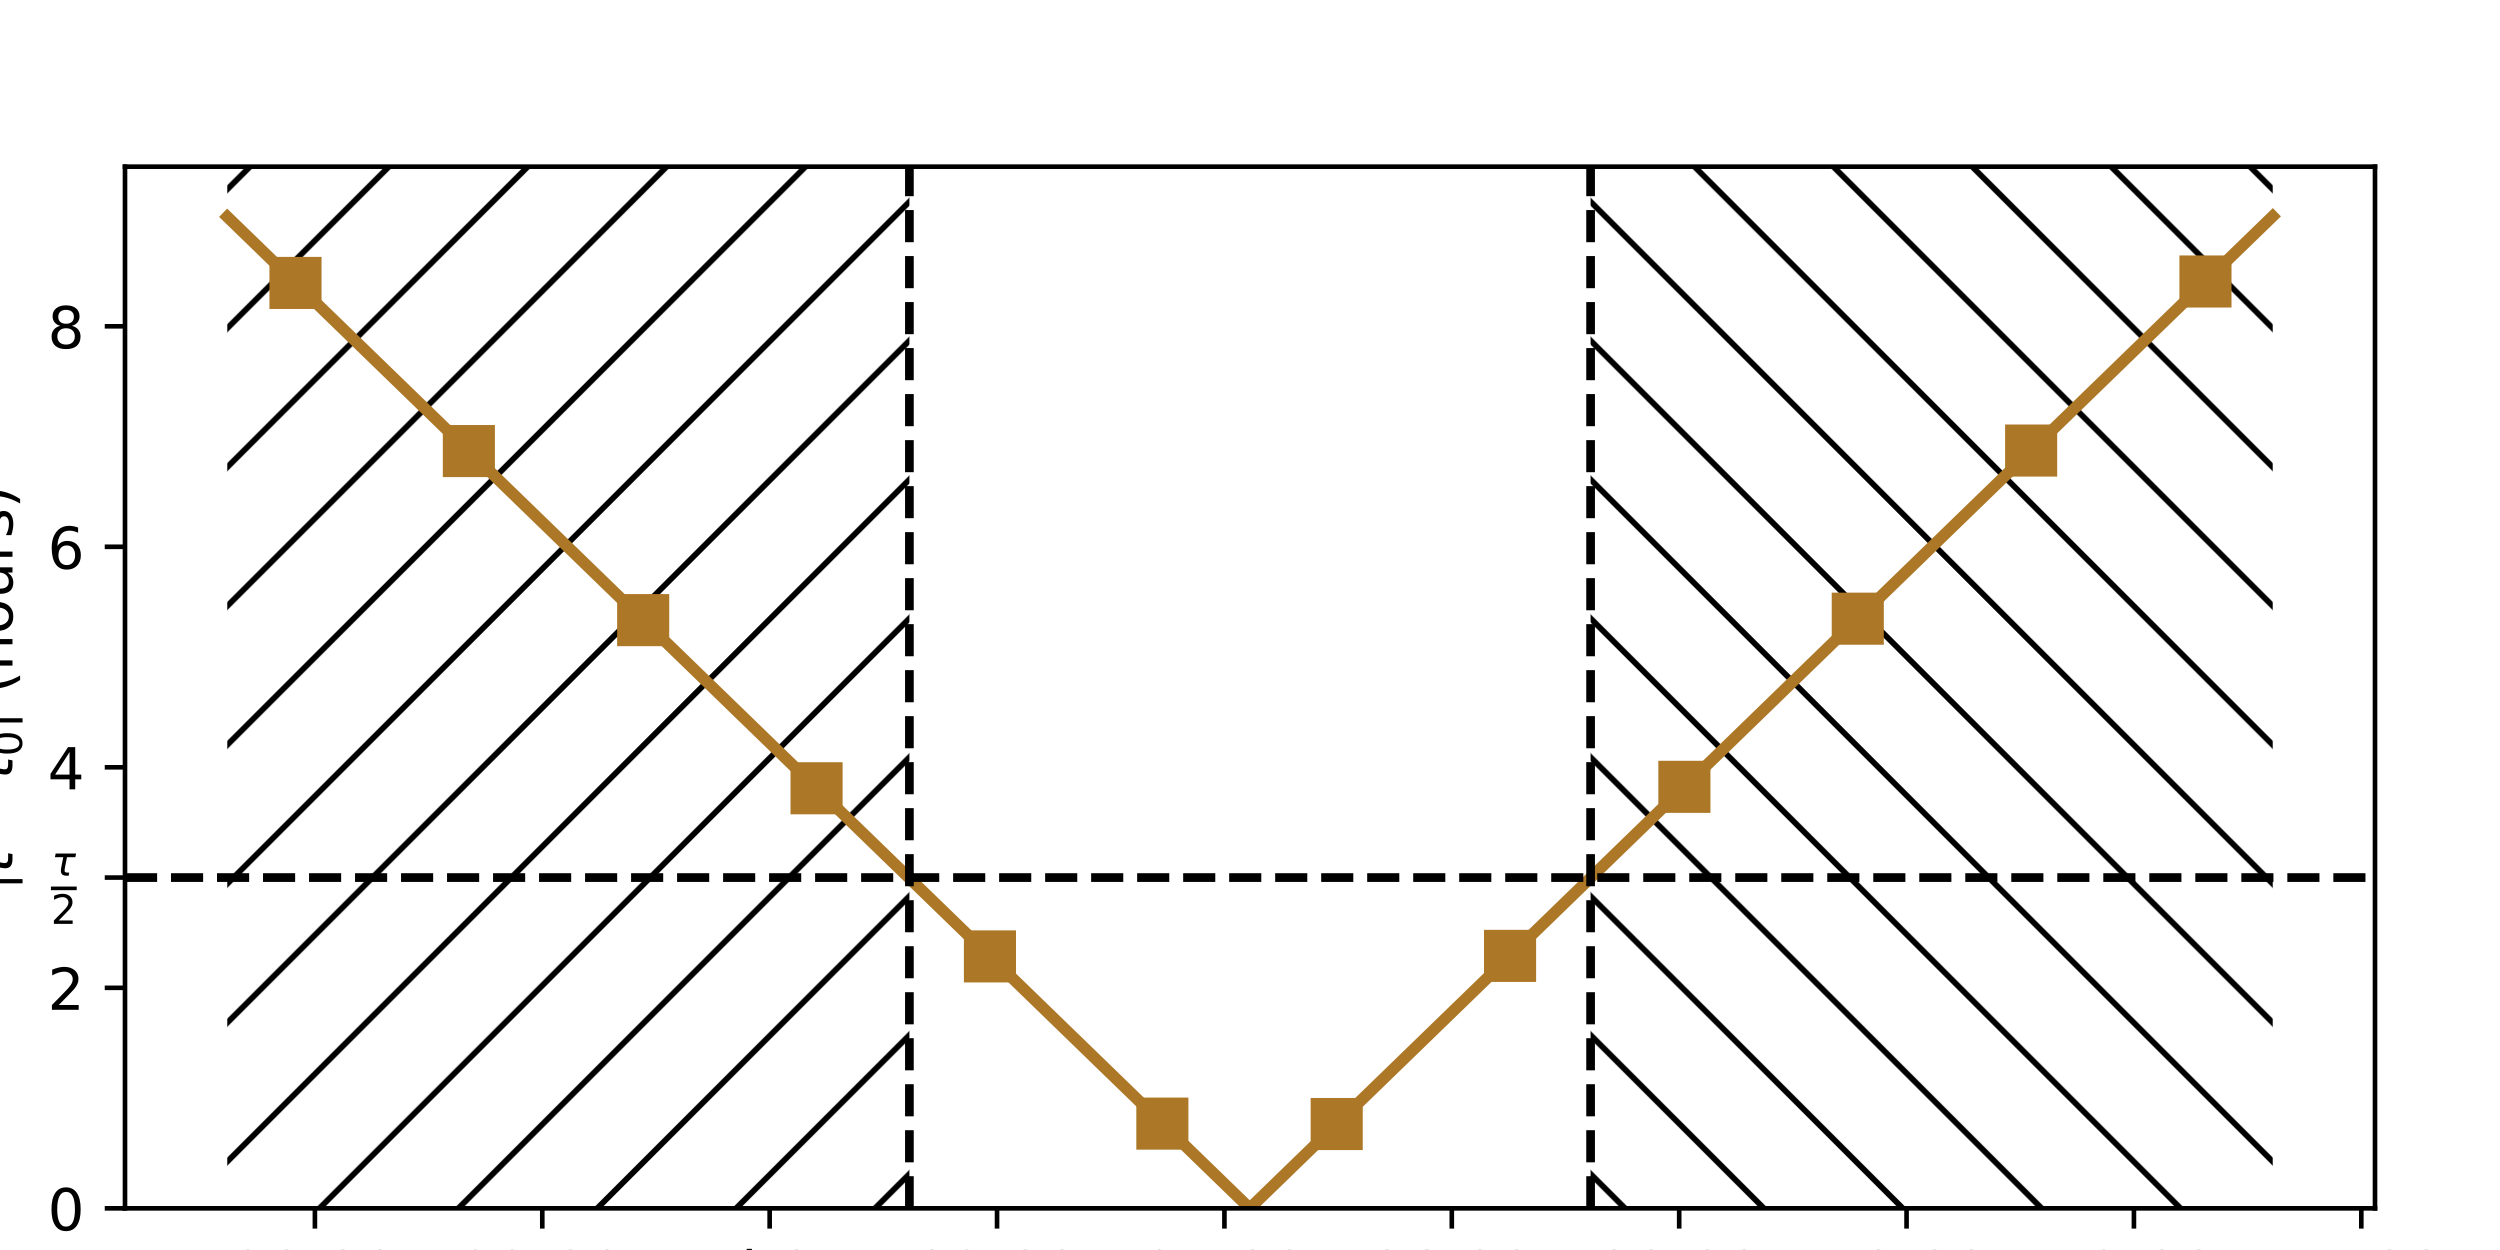
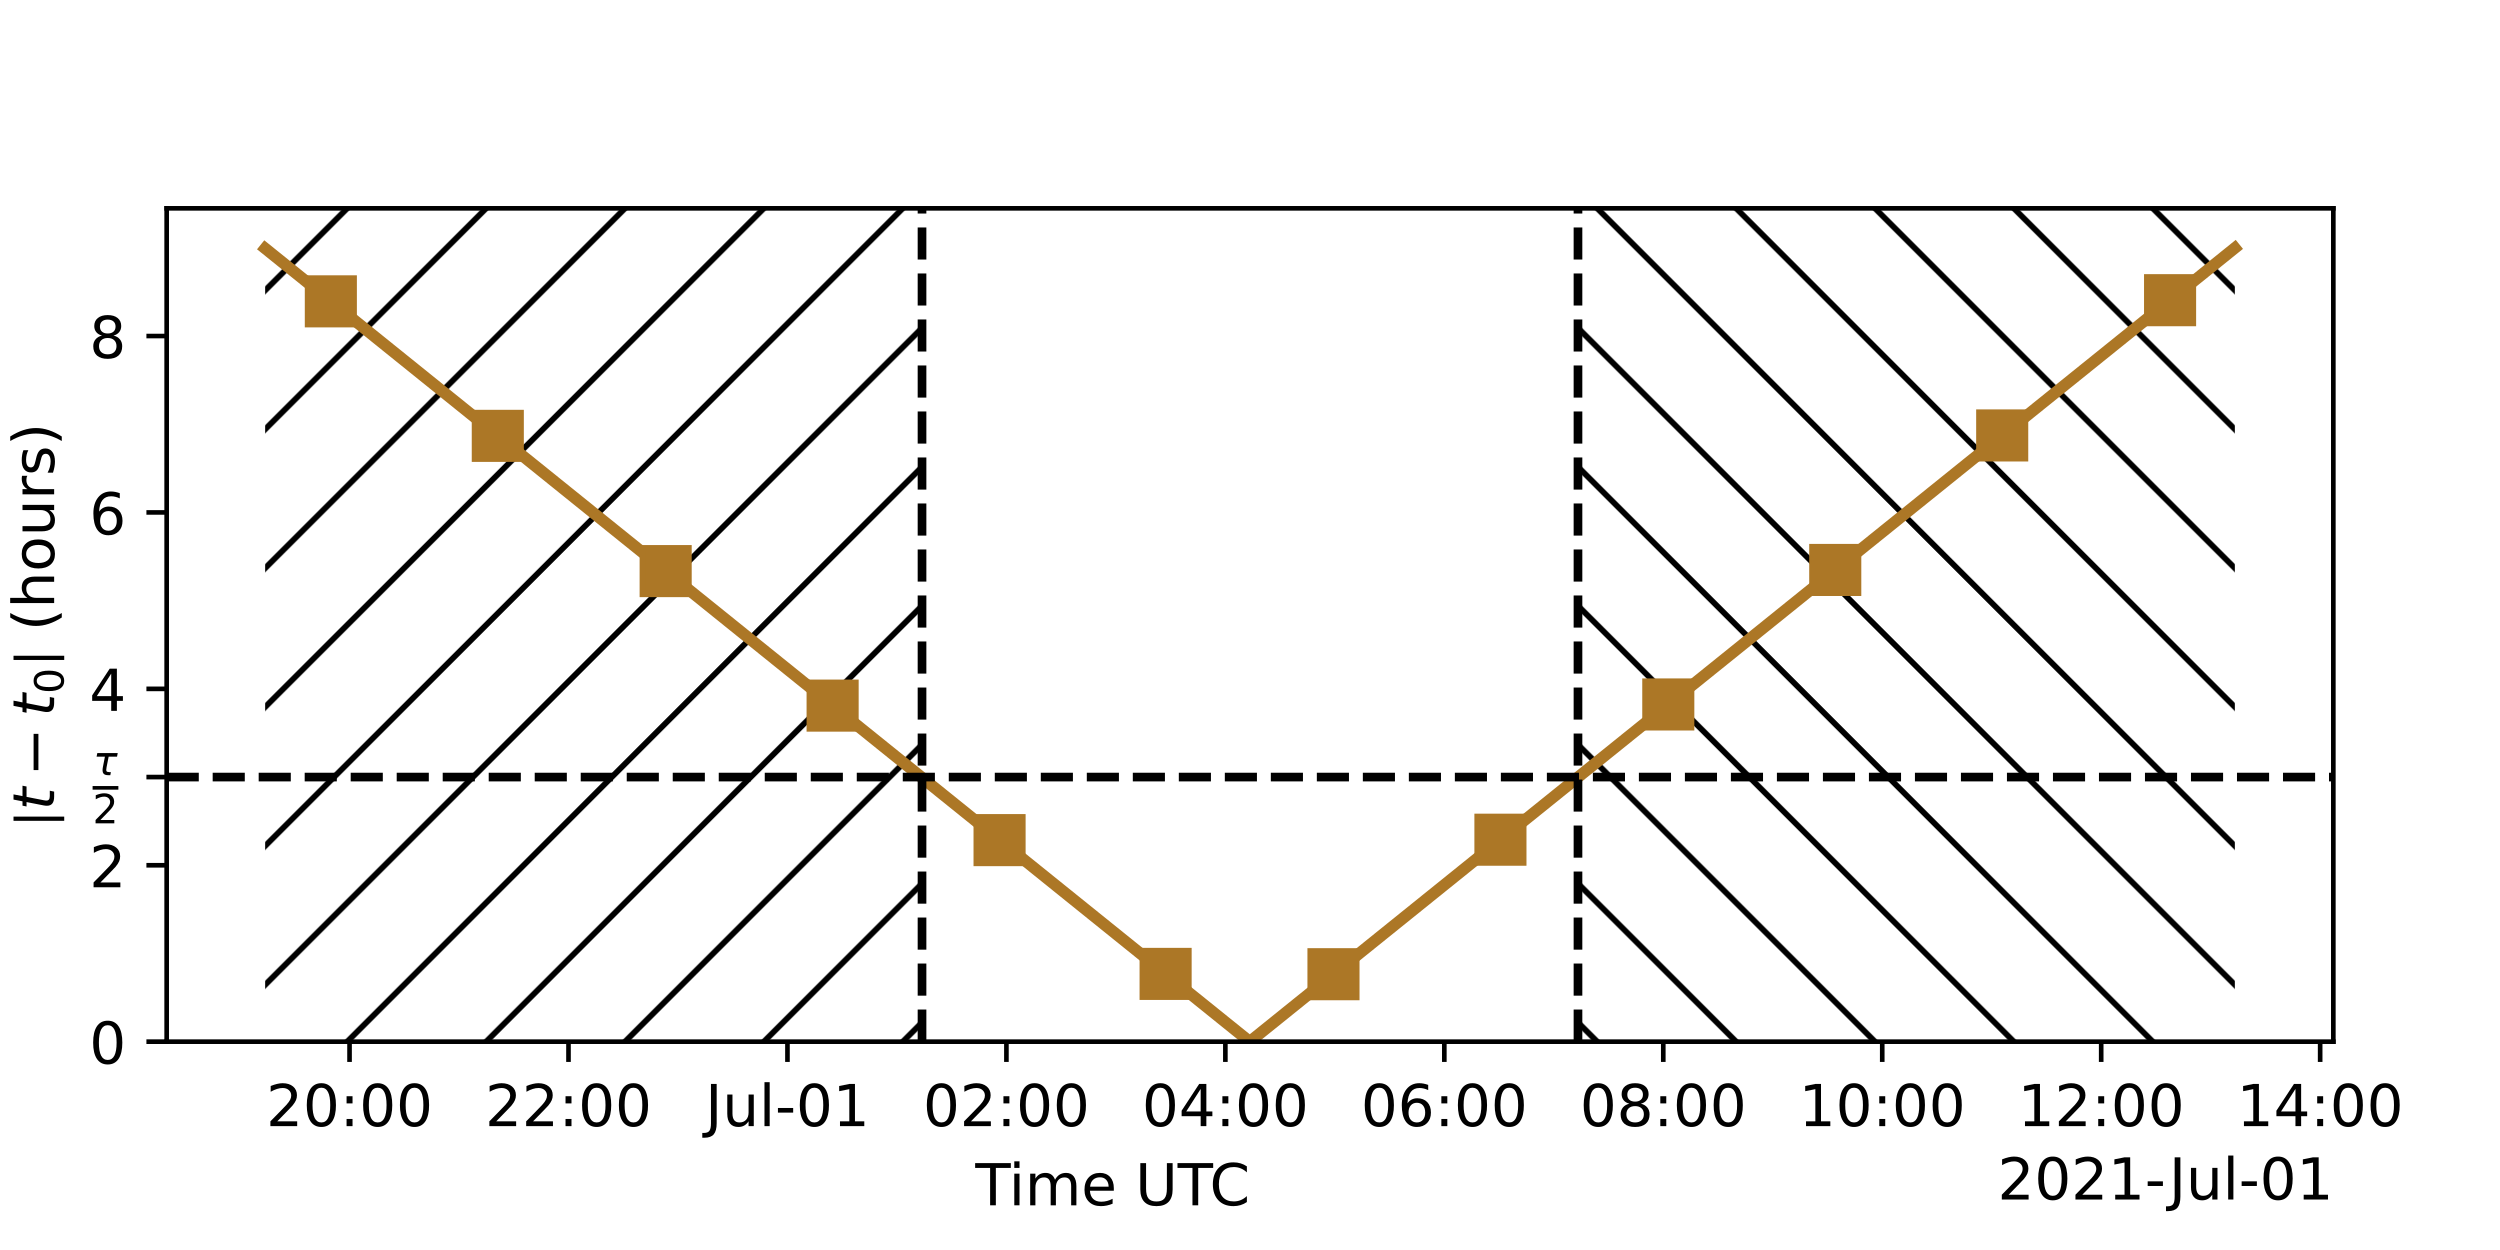
<svg xmlns="http://www.w3.org/2000/svg" xmlns:xlink="http://www.w3.org/1999/xlink" width="432pt" height="216pt" viewBox="0 0 432 216" version="1.1">
  <defs>
    <style type="text/css">*{stroke-linejoin: round; stroke-linecap: butt}</style>
  </defs>
  <g id="figure_1">
    <g id="patch_1">
      <path d="M 0 216  L 432 216  L 432 0  L 0 0  L 0 216  z " style="fill: none" />
    </g>
    <g id="axes_1">
      <g id="patch_2">
-         <path d="M 21.6 208.8  L 410.4 208.8  L 410.4 28.8  L 21.6 28.8  L 21.6 208.8  z " style="fill: none" />
+         <path d="M 28.8 180  L 403.2 180  L 403.2 36  L 28.8 36  L 28.8 180  z " style="fill: none" />
      </g>
      <g id="patch_3">
-         <path d="M 39.273 208.8  L 157.145 208.8  L 157.145 28.8  L 39.273 28.8  z " clip-path="url(#pb4b2c96ebe)" style="fill: url(#he106c8d0ca)" />
+         <path d="M 45.818 180  L 159.325 180  L 159.325 36  L 45.818 36  z " clip-path="url(#pe0eff1aaf1)" style="fill: url(#h8d58fe4918)" />
      </g>
      <g id="patch_4">
-         <path d="M 274.855 208.8  L 392.727 208.8  L 392.727 28.8  L 274.855 28.8  z " clip-path="url(#pb4b2c96ebe)" style="fill: url(#h547a2ddb06)" />
+         <path d="M 272.675 180  L 386.182 180  L 386.182 36  L 272.675 36  z " clip-path="url(#pe0eff1aaf1)" style="fill: url(#hcdf3a801d5)" />
      </g>
      <g id="matplotlib.axis_1">
        <g id="xtick_1">
          <g id="line2d_1">
            <defs>
-               <path id="ma1486f6b5f" d="M 0 0  L 0 3.5  " style="stroke: #000000; stroke-width: 0.8" />
+               <path id="m7af1cd511f" d="M 0 0  L 0 3.5  " style="stroke: #000000; stroke-width: 0.8" />
            </defs>
            <g>
-               <use xlink:href="#ma1486f6b5f" x="54.416" y="208.8" style="stroke: #000000; stroke-width: 0.8" />
+               <use xlink:href="#m7af1cd511f" x="60.401" y="180" style="stroke: #000000; stroke-width: 0.8" />
            </g>
          </g>
          <g id="text_1">
-             <g transform="translate(40.00674 223.3984) scale(0.1 -0.1)">
+             <g transform="translate(45.99133 194.5984) scale(0.1 -0.1)">
              <defs>
                <path id="DejaVuSans-32" d="M 1228 531  L 3431 531  L 3431 0  L 469 0  L 469 531  Q 828 903 1448 1529  Q 2069 2156 2228 2338  Q 2531 2678 2651 2914  Q 2772 3150 2772 3378  Q 2772 3750 2511 3984  Q 2250 4219 1831 4219  Q 1534 4219 1204 4116  Q 875 4013 500 3803  L 500 4441  Q 881 4594 1212 4672  Q 1544 4750 1819 4750  Q 2544 4750 2975 4387  Q 3406 4025 3406 3419  Q 3406 3131 3298 2873  Q 3191 2616 2906 2266  Q 2828 2175 2409 1742  Q 1991 1309 1228 531  z " transform="scale(0.015625)" />
                <path id="DejaVuSans-30" d="M 2034 4250  Q 1547 4250 1301 3770  Q 1056 3291 1056 2328  Q 1056 1369 1301 889  Q 1547 409 2034 409  Q 2525 409 2770 889  Q 3016 1369 3016 2328  Q 3016 3291 2770 3770  Q 2525 4250 2034 4250  z M 2034 4750  Q 2819 4750 3233 4129  Q 3647 3509 3647 2328  Q 3647 1150 3233 529  Q 2819 -91 2034 -91  Q 1250 -91 836 529  Q 422 1150 422 2328  Q 422 3509 836 4129  Q 1250 4750 2034 4750  z " transform="scale(0.015625)" />
                <path id="DejaVuSans-3a" d="M 750 794  L 1409 794  L 1409 0  L 750 0  L 750 794  z M 750 3309  L 1409 3309  L 1409 2516  L 750 2516  L 750 3309  z " transform="scale(0.015625)" />
              </defs>
              <use xlink:href="#DejaVuSans-32" />
              <use xlink:href="#DejaVuSans-30" transform="translate(63.62305 0)" />
              <use xlink:href="#DejaVuSans-3a" transform="translate(127.2461 0)" />
              <use xlink:href="#DejaVuSans-30" transform="translate(160.9375 0)" />
              <use xlink:href="#DejaVuSans-30" transform="translate(224.5605 0)" />
            </g>
          </g>
        </g>
        <g id="xtick_2">
          <g id="line2d_2">
            <g>
-               <use xlink:href="#ma1486f6b5f" x="93.707" y="208.8" style="stroke: #000000; stroke-width: 0.8" />
+               <use xlink:href="#m7af1cd511f" x="98.236" y="180" style="stroke: #000000; stroke-width: 0.8" />
            </g>
          </g>
          <g id="text_2">
-             <g transform="translate(79.29765 223.3984) scale(0.1 -0.1)">
+             <g transform="translate(83.82702 194.5984) scale(0.1 -0.1)">
              <use xlink:href="#DejaVuSans-32" />
              <use xlink:href="#DejaVuSans-32" transform="translate(63.62305 0)" />
              <use xlink:href="#DejaVuSans-3a" transform="translate(127.2461 0)" />
              <use xlink:href="#DejaVuSans-30" transform="translate(160.9375 0)" />
              <use xlink:href="#DejaVuSans-30" transform="translate(224.5605 0)" />
            </g>
          </g>
        </g>
        <g id="xtick_3">
          <g id="line2d_3">
            <g>
-               <use xlink:href="#ma1486f6b5f" x="132.998" y="208.8" style="stroke: #000000; stroke-width: 0.8" />
+               <use xlink:href="#m7af1cd511f" x="136.072" y="180" style="stroke: #000000; stroke-width: 0.8" />
            </g>
          </g>
          <g id="text_3">
-             <g transform="translate(118.7987 223.3984) scale(0.1 -0.1)">
+             <g transform="translate(121.8729 194.5984) scale(0.1 -0.1)">
              <defs>
                <path id="DejaVuSans-4a" d="M 628 4666  L 1259 4666  L 1259 325  Q 1259 -519 939 -900  Q 619 -1281 -91 -1281  L -331 -1281  L -331 -750  L -134 -750  Q 284 -750 456 -515  Q 628 -281 628 325  L 628 4666  z " transform="scale(0.015625)" />
                <path id="DejaVuSans-75" d="M 544 1381  L 544 3500  L 1119 3500  L 1119 1403  Q 1119 906 1312 657  Q 1506 409 1894 409  Q 2359 409 2629 706  Q 2900 1003 2900 1516  L 2900 3500  L 3475 3500  L 3475 0  L 2900 0  L 2900 538  Q 2691 219 2414 64  Q 2138 -91 1772 -91  Q 1169 -91 856 284  Q 544 659 544 1381  z M 1991 3584  L 1991 3584  z " transform="scale(0.015625)" />
                <path id="DejaVuSans-6c" d="M 603 4863  L 1178 4863  L 1178 0  L 603 0  L 603 4863  z " transform="scale(0.015625)" />
                <path id="DejaVuSans-2d" d="M 313 2009  L 1997 2009  L 1997 1497  L 313 1497  L 313 2009  z " transform="scale(0.015625)" />
                <path id="DejaVuSans-31" d="M 794 531  L 1825 531  L 1825 4091  L 703 3866  L 703 4441  L 1819 4666  L 2450 4666  L 2450 531  L 3481 531  L 3481 0  L 794 0  L 794 531  z " transform="scale(0.015625)" />
              </defs>
              <use xlink:href="#DejaVuSans-4a" />
              <use xlink:href="#DejaVuSans-75" transform="translate(29.49219 0)" />
              <use xlink:href="#DejaVuSans-6c" transform="translate(92.87109 0)" />
              <use xlink:href="#DejaVuSans-2d" transform="translate(120.6543 0)" />
              <use xlink:href="#DejaVuSans-30" transform="translate(156.7383 0)" />
              <use xlink:href="#DejaVuSans-31" transform="translate(220.3613 0)" />
            </g>
          </g>
        </g>
        <g id="xtick_4">
          <g id="line2d_4">
            <g>
-               <use xlink:href="#ma1486f6b5f" x="172.289" y="208.8" style="stroke: #000000; stroke-width: 0.8" />
+               <use xlink:href="#m7af1cd511f" x="173.908" y="180" style="stroke: #000000; stroke-width: 0.8" />
            </g>
          </g>
          <g id="text_4">
-             <g transform="translate(157.8795 223.3984) scale(0.1 -0.1)">
+             <g transform="translate(159.4984 194.5984) scale(0.1 -0.1)">
              <use xlink:href="#DejaVuSans-30" />
              <use xlink:href="#DejaVuSans-32" transform="translate(63.62305 0)" />
              <use xlink:href="#DejaVuSans-3a" transform="translate(127.2461 0)" />
              <use xlink:href="#DejaVuSans-30" transform="translate(160.9375 0)" />
              <use xlink:href="#DejaVuSans-30" transform="translate(224.5605 0)" />
            </g>
          </g>
        </g>
        <g id="xtick_5">
          <g id="line2d_5">
            <g>
-               <use xlink:href="#ma1486f6b5f" x="211.58" y="208.8" style="stroke: #000000; stroke-width: 0.8" />
+               <use xlink:href="#m7af1cd511f" x="211.743" y="180" style="stroke: #000000; stroke-width: 0.8" />
            </g>
          </g>
          <g id="text_5">
-             <g transform="translate(197.1704 223.3984) scale(0.1 -0.1)">
+             <g transform="translate(197.3341 194.5984) scale(0.1 -0.1)">
              <defs>
                <path id="DejaVuSans-34" d="M 2419 4116  L 825 1625  L 2419 1625  L 2419 4116  z M 2253 4666  L 3047 4666  L 3047 1625  L 3713 1625  L 3713 1100  L 3047 1100  L 3047 0  L 2419 0  L 2419 1100  L 313 1100  L 313 1709  L 2253 4666  z " transform="scale(0.015625)" />
              </defs>
              <use xlink:href="#DejaVuSans-30" />
              <use xlink:href="#DejaVuSans-34" transform="translate(63.62305 0)" />
              <use xlink:href="#DejaVuSans-3a" transform="translate(127.2461 0)" />
              <use xlink:href="#DejaVuSans-30" transform="translate(160.9375 0)" />
              <use xlink:href="#DejaVuSans-30" transform="translate(224.5605 0)" />
            </g>
          </g>
        </g>
        <g id="xtick_6">
          <g id="line2d_6">
            <g>
-               <use xlink:href="#ma1486f6b5f" x="250.871" y="208.8" style="stroke: #000000; stroke-width: 0.8" />
+               <use xlink:href="#m7af1cd511f" x="249.579" y="180" style="stroke: #000000; stroke-width: 0.8" />
            </g>
          </g>
          <g id="text_6">
-             <g transform="translate(236.4613 223.3984) scale(0.1 -0.1)">
+             <g transform="translate(235.1698 194.5984) scale(0.1 -0.1)">
              <defs>
                <path id="DejaVuSans-36" d="M 2113 2584  Q 1688 2584 1439 2293  Q 1191 2003 1191 1497  Q 1191 994 1439 701  Q 1688 409 2113 409  Q 2538 409 2786 701  Q 3034 994 3034 1497  Q 3034 2003 2786 2293  Q 2538 2584 2113 2584  z M 3366 4563  L 3366 3988  Q 3128 4100 2886 4159  Q 2644 4219 2406 4219  Q 1781 4219 1451 3797  Q 1122 3375 1075 2522  Q 1259 2794 1537 2939  Q 1816 3084 2150 3084  Q 2853 3084 3261 2657  Q 3669 2231 3669 1497  Q 3669 778 3244 343  Q 2819 -91 2113 -91  Q 1303 -91 875 529  Q 447 1150 447 2328  Q 447 3434 972 4092  Q 1497 4750 2381 4750  Q 2619 4750 2861 4703  Q 3103 4656 3366 4563  z " transform="scale(0.015625)" />
              </defs>
              <use xlink:href="#DejaVuSans-30" />
              <use xlink:href="#DejaVuSans-36" transform="translate(63.62305 0)" />
              <use xlink:href="#DejaVuSans-3a" transform="translate(127.2461 0)" />
              <use xlink:href="#DejaVuSans-30" transform="translate(160.9375 0)" />
              <use xlink:href="#DejaVuSans-30" transform="translate(224.5605 0)" />
            </g>
          </g>
        </g>
        <g id="xtick_7">
          <g id="line2d_7">
            <g>
-               <use xlink:href="#ma1486f6b5f" x="290.162" y="208.8" style="stroke: #000000; stroke-width: 0.8" />
+               <use xlink:href="#m7af1cd511f" x="287.415" y="180" style="stroke: #000000; stroke-width: 0.8" />
            </g>
          </g>
          <g id="text_7">
-             <g transform="translate(275.7522 223.3984) scale(0.1 -0.1)">
+             <g transform="translate(273.0055 194.5984) scale(0.1 -0.1)">
              <defs>
                <path id="DejaVuSans-38" d="M 2034 2216  Q 1584 2216 1326 1975  Q 1069 1734 1069 1313  Q 1069 891 1326 650  Q 1584 409 2034 409  Q 2484 409 2743 651  Q 3003 894 3003 1313  Q 3003 1734 2745 1975  Q 2488 2216 2034 2216  z M 1403 2484  Q 997 2584 770 2862  Q 544 3141 544 3541  Q 544 4100 942 4425  Q 1341 4750 2034 4750  Q 2731 4750 3128 4425  Q 3525 4100 3525 3541  Q 3525 3141 3298 2862  Q 3072 2584 2669 2484  Q 3125 2378 3379 2068  Q 3634 1759 3634 1313  Q 3634 634 3220 271  Q 2806 -91 2034 -91  Q 1263 -91 848 271  Q 434 634 434 1313  Q 434 1759 690 2068  Q 947 2378 1403 2484  z M 1172 3481  Q 1172 3119 1398 2916  Q 1625 2713 2034 2713  Q 2441 2713 2670 2916  Q 2900 3119 2900 3481  Q 2900 3844 2670 4047  Q 2441 4250 2034 4250  Q 1625 4250 1398 4047  Q 1172 3844 1172 3481  z " transform="scale(0.015625)" />
              </defs>
              <use xlink:href="#DejaVuSans-30" />
              <use xlink:href="#DejaVuSans-38" transform="translate(63.62305 0)" />
              <use xlink:href="#DejaVuSans-3a" transform="translate(127.2461 0)" />
              <use xlink:href="#DejaVuSans-30" transform="translate(160.9375 0)" />
              <use xlink:href="#DejaVuSans-30" transform="translate(224.5605 0)" />
            </g>
          </g>
        </g>
        <g id="xtick_8">
          <g id="line2d_8">
            <g>
-               <use xlink:href="#ma1486f6b5f" x="329.453" y="208.8" style="stroke: #000000; stroke-width: 0.8" />
+               <use xlink:href="#m7af1cd511f" x="325.251" y="180" style="stroke: #000000; stroke-width: 0.8" />
            </g>
          </g>
          <g id="text_8">
-             <g transform="translate(315.0431 223.3984) scale(0.1 -0.1)">
+             <g transform="translate(310.8412 194.5984) scale(0.1 -0.1)">
              <use xlink:href="#DejaVuSans-31" />
              <use xlink:href="#DejaVuSans-30" transform="translate(63.62305 0)" />
              <use xlink:href="#DejaVuSans-3a" transform="translate(127.2461 0)" />
              <use xlink:href="#DejaVuSans-30" transform="translate(160.9375 0)" />
              <use xlink:href="#DejaVuSans-30" transform="translate(224.5605 0)" />
            </g>
          </g>
        </g>
        <g id="xtick_9">
          <g id="line2d_9">
            <g>
-               <use xlink:href="#ma1486f6b5f" x="368.743" y="208.8" style="stroke: #000000; stroke-width: 0.8" />
+               <use xlink:href="#m7af1cd511f" x="363.086" y="180" style="stroke: #000000; stroke-width: 0.8" />
            </g>
          </g>
          <g id="text_9">
-             <g transform="translate(354.3341 223.3984) scale(0.1 -0.1)">
+             <g transform="translate(348.6769 194.5984) scale(0.1 -0.1)">
              <use xlink:href="#DejaVuSans-31" />
              <use xlink:href="#DejaVuSans-32" transform="translate(63.62305 0)" />
              <use xlink:href="#DejaVuSans-3a" transform="translate(127.2461 0)" />
              <use xlink:href="#DejaVuSans-30" transform="translate(160.9375 0)" />
              <use xlink:href="#DejaVuSans-30" transform="translate(224.5605 0)" />
            </g>
          </g>
        </g>
        <g id="xtick_10">
          <g id="line2d_10">
            <g>
-               <use xlink:href="#ma1486f6b5f" x="408.034" y="208.8" style="stroke: #000000; stroke-width: 0.8" />
+               <use xlink:href="#m7af1cd511f" x="400.922" y="180" style="stroke: #000000; stroke-width: 0.8" />
            </g>
          </g>
          <g id="text_10">
-             <g transform="translate(393.625 223.3984) scale(0.1 -0.1)">
+             <g transform="translate(386.5126 194.5984) scale(0.1 -0.1)">
              <use xlink:href="#DejaVuSans-31" />
              <use xlink:href="#DejaVuSans-34" transform="translate(63.62305 0)" />
              <use xlink:href="#DejaVuSans-3a" transform="translate(127.2461 0)" />
              <use xlink:href="#DejaVuSans-30" transform="translate(160.9375 0)" />
              <use xlink:href="#DejaVuSans-30" transform="translate(224.5605 0)" />
            </g>
          </g>
        </g>
        <g id="text_11">
-           <g transform="translate(168.5328 237.0766) scale(0.1 -0.1)">
+           <g transform="translate(168.5328 208.2766) scale(0.1 -0.1)">
            <defs>
              <path id="DejaVuSans-54" d="M -19 4666  L 3928 4666  L 3928 4134  L 2272 4134  L 2272 0  L 1638 0  L 1638 4134  L -19 4134  L -19 4666  z " transform="scale(0.015625)" />
              <path id="DejaVuSans-69" d="M 603 3500  L 1178 3500  L 1178 0  L 603 0  L 603 3500  z M 603 4863  L 1178 4863  L 1178 4134  L 603 4134  L 603 4863  z " transform="scale(0.015625)" />
              <path id="DejaVuSans-6d" d="M 3328 2828  Q 3544 3216 3844 3400  Q 4144 3584 4550 3584  Q 5097 3584 5394 3201  Q 5691 2819 5691 2113  L 5691 0  L 5113 0  L 5113 2094  Q 5113 2597 4934 2840  Q 4756 3084 4391 3084  Q 3944 3084 3684 2787  Q 3425 2491 3425 1978  L 3425 0  L 2847 0  L 2847 2094  Q 2847 2600 2669 2842  Q 2491 3084 2119 3084  Q 1678 3084 1418 2786  Q 1159 2488 1159 1978  L 1159 0  L 581 0  L 581 3500  L 1159 3500  L 1159 2956  Q 1356 3278 1631 3431  Q 1906 3584 2284 3584  Q 2666 3584 2933 3390  Q 3200 3197 3328 2828  z " transform="scale(0.015625)" />
              <path id="DejaVuSans-65" d="M 3597 1894  L 3597 1613  L 953 1613  Q 991 1019 1311 708  Q 1631 397 2203 397  Q 2534 397 2845 478  Q 3156 559 3463 722  L 3463 178  Q 3153 47 2828 -22  Q 2503 -91 2169 -91  Q 1331 -91 842 396  Q 353 884 353 1716  Q 353 2575 817 3079  Q 1281 3584 2069 3584  Q 2775 3584 3186 3129  Q 3597 2675 3597 1894  z M 3022 2063  Q 3016 2534 2758 2815  Q 2500 3097 2075 3097  Q 1594 3097 1305 2825  Q 1016 2553 972 2059  L 3022 2063  z " transform="scale(0.015625)" />
              <path id="DejaVuSans-20" transform="scale(0.015625)" />
              <path id="DejaVuSans-55" d="M 556 4666  L 1191 4666  L 1191 1831  Q 1191 1081 1462 751  Q 1734 422 2344 422  Q 2950 422 3222 751  Q 3494 1081 3494 1831  L 3494 4666  L 4128 4666  L 4128 1753  Q 4128 841 3676 375  Q 3225 -91 2344 -91  Q 1459 -91 1007 375  Q 556 841 556 1753  L 556 4666  z " transform="scale(0.015625)" />
              <path id="DejaVuSans-43" d="M 4122 4306  L 4122 3641  Q 3803 3938 3442 4084  Q 3081 4231 2675 4231  Q 1875 4231 1450 3742  Q 1025 3253 1025 2328  Q 1025 1406 1450 917  Q 1875 428 2675 428  Q 3081 428 3442 575  Q 3803 722 4122 1019  L 4122 359  Q 3791 134 3420 21  Q 3050 -91 2638 -91  Q 1578 -91 968 557  Q 359 1206 359 2328  Q 359 3453 968 4101  Q 1578 4750 2638 4750  Q 3056 4750 3426 4639  Q 3797 4528 4122 4306  z " transform="scale(0.015625)" />
            </defs>
            <use xlink:href="#DejaVuSans-54" />
            <use xlink:href="#DejaVuSans-69" transform="translate(57.95898 0)" />
            <use xlink:href="#DejaVuSans-6d" transform="translate(85.74219 0)" />
            <use xlink:href="#DejaVuSans-65" transform="translate(183.1543 0)" />
            <use xlink:href="#DejaVuSans-20" transform="translate(244.6777 0)" />
            <use xlink:href="#DejaVuSans-55" transform="translate(276.4648 0)" />
            <use xlink:href="#DejaVuSans-54" transform="translate(349.6582 0)" />
            <use xlink:href="#DejaVuSans-43" transform="translate(404.8672 0)" />
          </g>
        </g>
        <g id="text_12">
-           <g transform="translate(352.3813 236.0766) scale(0.1 -0.1)">
+           <g transform="translate(345.1812 207.2766) scale(0.1 -0.1)">
            <use xlink:href="#DejaVuSans-32" />
            <use xlink:href="#DejaVuSans-30" transform="translate(63.62305 0)" />
            <use xlink:href="#DejaVuSans-32" transform="translate(127.2461 0)" />
            <use xlink:href="#DejaVuSans-31" transform="translate(190.8691 0)" />
            <use xlink:href="#DejaVuSans-2d" transform="translate(254.4922 0)" />
            <use xlink:href="#DejaVuSans-4a" transform="translate(296.2012 0)" />
            <use xlink:href="#DejaVuSans-75" transform="translate(325.6934 0)" />
            <use xlink:href="#DejaVuSans-6c" transform="translate(389.0723 0)" />
            <use xlink:href="#DejaVuSans-2d" transform="translate(416.8555 0)" />
            <use xlink:href="#DejaVuSans-30" transform="translate(452.9395 0)" />
            <use xlink:href="#DejaVuSans-31" transform="translate(516.5625 0)" />
          </g>
        </g>
      </g>
      <g id="matplotlib.axis_2">
        <g id="ytick_1">
          <g id="line2d_11">
            <defs>
-               <path id="mb4f9648159" d="M 0 0  L -3.5 0  " style="stroke: #000000; stroke-width: 0.8" />
+               <path id="md6e48fe39d" d="M 0 0  L -3.5 0  " style="stroke: #000000; stroke-width: 0.8" />
            </defs>
            <g>
-               <use xlink:href="#mb4f9648159" x="21.6" y="208.8" style="stroke: #000000; stroke-width: 0.8" />
+               <use xlink:href="#md6e48fe39d" x="28.8" y="180" style="stroke: #000000; stroke-width: 0.8" />
            </g>
          </g>
          <g id="text_13">
-             <g transform="translate(8.2375 212.5992) scale(0.1 -0.1)">
+             <g transform="translate(15.4375 183.7992) scale(0.1 -0.1)">
              <use xlink:href="#DejaVuSans-30" />
            </g>
          </g>
        </g>
        <g id="ytick_2">
          <g id="line2d_12">
            <g>
-               <use xlink:href="#mb4f9648159" x="21.6" y="170.696" style="stroke: #000000; stroke-width: 0.8" />
+               <use xlink:href="#md6e48fe39d" x="28.8" y="149.517" style="stroke: #000000; stroke-width: 0.8" />
            </g>
          </g>
          <g id="text_14">
-             <g transform="translate(8.2375 174.4954) scale(0.1 -0.1)">
+             <g transform="translate(15.4375 153.3162) scale(0.1 -0.1)">
              <use xlink:href="#DejaVuSans-32" />
            </g>
          </g>
        </g>
        <g id="ytick_3">
          <g id="line2d_13">
            <g>
-               <use xlink:href="#mb4f9648159" x="21.6" y="132.592" style="stroke: #000000; stroke-width: 0.8" />
+               <use xlink:href="#md6e48fe39d" x="28.8" y="119.034" style="stroke: #000000; stroke-width: 0.8" />
            </g>
          </g>
          <g id="text_15">
-             <g transform="translate(8.2375 136.3916) scale(0.1 -0.1)">
+             <g transform="translate(15.4375 122.8331) scale(0.1 -0.1)">
              <use xlink:href="#DejaVuSans-34" />
            </g>
          </g>
        </g>
        <g id="ytick_4">
          <g id="line2d_14">
            <g>
-               <use xlink:href="#mb4f9648159" x="21.6" y="94.489" style="stroke: #000000; stroke-width: 0.8" />
+               <use xlink:href="#md6e48fe39d" x="28.8" y="88.551" style="stroke: #000000; stroke-width: 0.8" />
            </g>
          </g>
          <g id="text_16">
-             <g transform="translate(8.2375 98.2878) scale(0.1 -0.1)">
+             <g transform="translate(15.4375 92.35008) scale(0.1 -0.1)">
              <use xlink:href="#DejaVuSans-36" />
            </g>
          </g>
        </g>
        <g id="ytick_5">
          <g id="line2d_15">
            <g>
-               <use xlink:href="#mb4f9648159" x="21.6" y="56.385" style="stroke: #000000; stroke-width: 0.8" />
+               <use xlink:href="#md6e48fe39d" x="28.8" y="58.068" style="stroke: #000000; stroke-width: 0.8" />
            </g>
          </g>
          <g id="text_17">
-             <g transform="translate(8.2375 60.18399) scale(0.1 -0.1)">
+             <g transform="translate(15.4375 61.86704) scale(0.1 -0.1)">
              <use xlink:href="#DejaVuSans-38" />
            </g>
          </g>
        </g>
        <g id="ytick_6">
          <g id="line2d_16">
            <g>
-               <use xlink:href="#mb4f9648159" x="21.6" y="151.644" style="stroke: #000000; stroke-width: 0.8" />
+               <use xlink:href="#md6e48fe39d" x="28.8" y="134.275" style="stroke: #000000; stroke-width: 0.8" />
            </g>
          </g>
          <g id="text_18">
-             <g transform="translate(8.8 155.7943) scale(0.1 -0.1)">
+             <g transform="translate(16 138.4254) scale(0.1 -0.1)">
              <defs>
                <path id="DejaVuSans-Oblique-3c4" d="M 2103 638  Q 2188 488 2525 488  L 2800 488  L 2706 0  L 2363 0  Q 1800 0 1600 300  Q 1403 606 1534 1269  L 1856 2925  L 541 2925  L 653 3500  L 3881 3500  L 3769 2925  L 2444 2925  L 2113 1234  Q 2025 781 2103 638  z " transform="scale(0.015625)" />
              </defs>
              <use xlink:href="#DejaVuSans-Oblique-3c4" transform="translate(1 44.71875) scale(0.7)" />
              <use xlink:href="#DejaVuSans-32" transform="translate(0 -38.48438) scale(0.7)" />
              <path d="M 0 19.719  L 0 25.969  L 44.536 25.969  L 44.536 19.719  L 0 19.719  z " />
            </g>
          </g>
        </g>
        <g id="text_19">
-           <g transform="translate(2.157812 153.75) rotate(-90) scale(0.1 -0.1)">
+           <g transform="translate(9.357812 142.95) rotate(-90) scale(0.1 -0.1)">
            <defs>
              <path id="DejaVuSans-7c" d="M 1344 4891  L 1344 -1509  L 813 -1509  L 813 4891  L 1344 4891  z " transform="scale(0.015625)" />
              <path id="DejaVuSans-Oblique-74" d="M 2706 3500  L 2619 3053  L 1472 3053  L 1100 1153  Q 1081 1047 1072 975  Q 1063 903 1063 863  Q 1063 663 1183 572  Q 1303 481 1569 481  L 2150 481  L 2053 0  L 1503 0  Q 991 0 739 200  Q 488 400 488 806  Q 488 878 497 964  Q 506 1050 525 1153  L 897 3053  L 409 3053  L 500 3500  L 978 3500  L 1172 4494  L 1747 4494  L 1556 3500  L 2706 3500  z " transform="scale(0.015625)" />
              <path id="DejaVuSans-2212" d="M 678 2272  L 4684 2272  L 4684 1741  L 678 1741  L 678 2272  z " transform="scale(0.015625)" />
              <path id="DejaVuSans-28" d="M 1984 4856  Q 1566 4138 1362 3434  Q 1159 2731 1159 2009  Q 1159 1288 1364 580  Q 1569 -128 1984 -844  L 1484 -844  Q 1016 -109 783 600  Q 550 1309 550 2009  Q 550 2706 781 3412  Q 1013 4119 1484 4856  L 1984 4856  z " transform="scale(0.015625)" />
              <path id="DejaVuSans-68" d="M 3513 2113  L 3513 0  L 2938 0  L 2938 2094  Q 2938 2591 2744 2837  Q 2550 3084 2163 3084  Q 1697 3084 1428 2787  Q 1159 2491 1159 1978  L 1159 0  L 581 0  L 581 4863  L 1159 4863  L 1159 2956  Q 1366 3272 1645 3428  Q 1925 3584 2291 3584  Q 2894 3584 3203 3211  Q 3513 2838 3513 2113  z " transform="scale(0.015625)" />
              <path id="DejaVuSans-6f" d="M 1959 3097  Q 1497 3097 1228 2736  Q 959 2375 959 1747  Q 959 1119 1226 758  Q 1494 397 1959 397  Q 2419 397 2687 759  Q 2956 1122 2956 1747  Q 2956 2369 2687 2733  Q 2419 3097 1959 3097  z M 1959 3584  Q 2709 3584 3137 3096  Q 3566 2609 3566 1747  Q 3566 888 3137 398  Q 2709 -91 1959 -91  Q 1206 -91 779 398  Q 353 888 353 1747  Q 353 2609 779 3096  Q 1206 3584 1959 3584  z " transform="scale(0.015625)" />
              <path id="DejaVuSans-72" d="M 2631 2963  Q 2534 3019 2420 3045  Q 2306 3072 2169 3072  Q 1681 3072 1420 2755  Q 1159 2438 1159 1844  L 1159 0  L 581 0  L 581 3500  L 1159 3500  L 1159 2956  Q 1341 3275 1631 3429  Q 1922 3584 2338 3584  Q 2397 3584 2469 3576  Q 2541 3569 2628 3553  L 2631 2963  z " transform="scale(0.015625)" />
              <path id="DejaVuSans-73" d="M 2834 3397  L 2834 2853  Q 2591 2978 2328 3040  Q 2066 3103 1784 3103  Q 1356 3103 1142 2972  Q 928 2841 928 2578  Q 928 2378 1081 2264  Q 1234 2150 1697 2047  L 1894 2003  Q 2506 1872 2764 1633  Q 3022 1394 3022 966  Q 3022 478 2636 193  Q 2250 -91 1575 -91  Q 1294 -91 989 -36  Q 684 19 347 128  L 347 722  Q 666 556 975 473  Q 1284 391 1588 391  Q 1994 391 2212 530  Q 2431 669 2431 922  Q 2431 1156 2273 1281  Q 2116 1406 1581 1522  L 1381 1569  Q 847 1681 609 1914  Q 372 2147 372 2553  Q 372 3047 722 3315  Q 1072 3584 1716 3584  Q 2034 3584 2315 3537  Q 2597 3491 2834 3397  z " transform="scale(0.015625)" />
              <path id="DejaVuSans-29" d="M 513 4856  L 1013 4856  Q 1481 4119 1714 3412  Q 1947 2706 1947 2009  Q 1947 1309 1714 600  Q 1481 -109 1013 -844  L 513 -844  Q 928 -128 1133 580  Q 1338 1288 1338 2009  Q 1338 2731 1133 3434  Q 928 4138 513 4856  z " transform="scale(0.015625)" />
            </defs>
            <use xlink:href="#DejaVuSans-7c" transform="translate(0 3.270313) scale(0.876203)" />
            <use xlink:href="#DejaVuSans-Oblique-74" transform="translate(29.51683 0.015625)" />
            <use xlink:href="#DejaVuSans-2212" transform="translate(88.20824 0.015625)" />
            <use xlink:href="#DejaVuSans-Oblique-74" transform="translate(191.4797 0.015625)" />
            <use xlink:href="#DejaVuSans-30" transform="translate(230.6887 -16.39062) scale(0.7)" />
            <use xlink:href="#DejaVuSans-7c" transform="translate(277.9592 3.270313) scale(0.876203)" />
            <use xlink:href="#DejaVuSans-20" transform="translate(307.476 0.015625)" />
            <use xlink:href="#DejaVuSans-28" transform="translate(339.2632 0.015625)" />
            <use xlink:href="#DejaVuSans-68" transform="translate(378.2768 0.015625)" />
            <use xlink:href="#DejaVuSans-6f" transform="translate(441.6557 0.015625)" />
            <use xlink:href="#DejaVuSans-75" transform="translate(502.8374 0.015625)" />
            <use xlink:href="#DejaVuSans-72" transform="translate(566.2163 0.015625)" />
            <use xlink:href="#DejaVuSans-73" transform="translate(607.3296 0.015625)" />
            <use xlink:href="#DejaVuSans-29" transform="translate(659.4292 0.015625)" />
          </g>
        </g>
      </g>
      <g id="line2d_17">
-         <path d="M 39.273 37.46  L 215.918 208.768  L 216.246 208.52  L 392.727 37.37  L 392.727 37.37  " clip-path="url(#pb4b2c96ebe)" style="fill: none; stroke: #ac7726; stroke-width: 2; stroke-linecap: square" />
+         <path d="M 45.818 42.928  L 215.921 179.975  L 216.394 179.649  L 386.182 42.856  L 386.182 42.856  " clip-path="url(#pe0eff1aaf1)" style="fill: none; stroke: #ac7726; stroke-width: 2; stroke-linecap: square" />
        <defs>
-           <path id="m786b7cb412" d="M -4 4  L 4 4  L 4 -4  L -4 -4  z " style="stroke: #ac7726; stroke-linejoin: miter" />
+           <path id="mf9fa21e0fa" d="M -4 4  L 4 4  L 4 -4  L -4 -4  z " style="stroke: #ac7726; stroke-linejoin: miter" />
        </defs>
-         <g clip-path="url(#pb4b2c96ebe)">
-           <use xlink:href="#m786b7cb412" x="51.06" y="48.891" style="fill: #ac7726; stroke: #ac7726; stroke-linejoin: miter" />
-           <use xlink:href="#m786b7cb412" x="81.019" y="77.945" style="fill: #ac7726; stroke: #ac7726; stroke-linejoin: miter" />
-           <use xlink:href="#m786b7cb412" x="111.142" y="107.158" style="fill: #ac7726; stroke: #ac7726; stroke-linejoin: miter" />
-           <use xlink:href="#m786b7cb412" x="141.102" y="136.212" style="fill: #ac7726; stroke: #ac7726; stroke-linejoin: miter" />
-           <use xlink:href="#m786b7cb412" x="171.061" y="165.266" style="fill: #ac7726; stroke: #ac7726; stroke-linejoin: miter" />
-           <use xlink:href="#m786b7cb412" x="200.857" y="194.162" style="fill: #ac7726; stroke: #ac7726; stroke-linejoin: miter" />
-           <use xlink:href="#m786b7cb412" x="230.98" y="194.231" style="fill: #ac7726; stroke: #ac7726; stroke-linejoin: miter" />
-           <use xlink:href="#m786b7cb412" x="260.939" y="165.176" style="fill: #ac7726; stroke: #ac7726; stroke-linejoin: miter" />
-           <use xlink:href="#m786b7cb412" x="291.062" y="135.964" style="fill: #ac7726; stroke: #ac7726; stroke-linejoin: miter" />
-           <use xlink:href="#m786b7cb412" x="321.021" y="106.909" style="fill: #ac7726; stroke: #ac7726; stroke-linejoin: miter" />
-           <use xlink:href="#m786b7cb412" x="350.981" y="77.855" style="fill: #ac7726; stroke: #ac7726; stroke-linejoin: miter" />
-           <use xlink:href="#m786b7cb412" x="381.104" y="48.642" style="fill: #ac7726; stroke: #ac7726; stroke-linejoin: miter" />
+         <g clip-path="url(#pe0eff1aaf1)">
+           <use xlink:href="#mf9fa21e0fa" x="57.169" y="52.073" style="fill: #ac7726; stroke: #ac7726; stroke-linejoin: miter" />
+           <use xlink:href="#mf9fa21e0fa" x="86.019" y="75.316" style="fill: #ac7726; stroke: #ac7726; stroke-linejoin: miter" />
+           <use xlink:href="#mf9fa21e0fa" x="115.026" y="98.686" style="fill: #ac7726; stroke: #ac7726; stroke-linejoin: miter" />
+           <use xlink:href="#mf9fa21e0fa" x="143.876" y="121.93" style="fill: #ac7726; stroke: #ac7726; stroke-linejoin: miter" />
+           <use xlink:href="#mf9fa21e0fa" x="172.725" y="145.173" style="fill: #ac7726; stroke: #ac7726; stroke-linejoin: miter" />
+           <use xlink:href="#mf9fa21e0fa" x="201.417" y="168.289" style="fill: #ac7726; stroke: #ac7726; stroke-linejoin: miter" />
+           <use xlink:href="#mf9fa21e0fa" x="230.425" y="168.344" style="fill: #ac7726; stroke: #ac7726; stroke-linejoin: miter" />
+           <use xlink:href="#mf9fa21e0fa" x="259.275" y="145.101" style="fill: #ac7726; stroke: #ac7726; stroke-linejoin: miter" />
+           <use xlink:href="#mf9fa21e0fa" x="288.282" y="121.731" style="fill: #ac7726; stroke: #ac7726; stroke-linejoin: miter" />
+           <use xlink:href="#mf9fa21e0fa" x="317.132" y="98.487" style="fill: #ac7726; stroke: #ac7726; stroke-linejoin: miter" />
+           <use xlink:href="#mf9fa21e0fa" x="345.981" y="75.244" style="fill: #ac7726; stroke: #ac7726; stroke-linejoin: miter" />
+           <use xlink:href="#mf9fa21e0fa" x="374.989" y="51.874" style="fill: #ac7726; stroke: #ac7726; stroke-linejoin: miter" />
        </g>
      </g>
      <g id="line2d_18">
-         <path d="M 21.6 151.644  L 410.4 151.644  " clip-path="url(#pb4b2c96ebe)" style="fill: none; stroke-dasharray: 5.55,2.4; stroke-dashoffset: 0; stroke: #000000; stroke-width: 1.5" />
+         <path d="M 28.8 134.275  L 403.2 134.275  " clip-path="url(#pe0eff1aaf1)" style="fill: none; stroke-dasharray: 5.55,2.4; stroke-dashoffset: 0; stroke: #000000; stroke-width: 1.5" />
      </g>
      <g id="line2d_19">
-         <path d="M 157.145 208.8  L 157.145 28.8  " clip-path="url(#pb4b2c96ebe)" style="fill: none; stroke-dasharray: 5.55,2.4; stroke-dashoffset: 0; stroke: #000000; stroke-width: 1.5" />
+         <path d="M 159.325 180  L 159.325 36  " clip-path="url(#pe0eff1aaf1)" style="fill: none; stroke-dasharray: 5.55,2.4; stroke-dashoffset: 0; stroke: #000000; stroke-width: 1.5" />
      </g>
      <g id="line2d_20">
-         <path d="M 274.855 208.8  L 274.855 28.8  " clip-path="url(#pb4b2c96ebe)" style="fill: none; stroke-dasharray: 5.55,2.4; stroke-dashoffset: 0; stroke: #000000; stroke-width: 1.5" />
+         <path d="M 272.675 180  L 272.675 36  " clip-path="url(#pe0eff1aaf1)" style="fill: none; stroke-dasharray: 5.55,2.4; stroke-dashoffset: 0; stroke: #000000; stroke-width: 1.5" />
      </g>
      <g id="patch_5">
-         <path d="M 21.6 208.8  L 21.6 28.8  " style="fill: none; stroke: #000000; stroke-width: 0.8; stroke-linejoin: miter; stroke-linecap: square" />
+         <path d="M 28.8 180  L 28.8 36  " style="fill: none; stroke: #000000; stroke-width: 0.8; stroke-linejoin: miter; stroke-linecap: square" />
      </g>
      <g id="patch_6">
-         <path d="M 410.4 208.8  L 410.4 28.8  " style="fill: none; stroke: #000000; stroke-width: 0.8; stroke-linejoin: miter; stroke-linecap: square" />
+         <path d="M 403.2 180  L 403.2 36  " style="fill: none; stroke: #000000; stroke-width: 0.8; stroke-linejoin: miter; stroke-linecap: square" />
      </g>
      <g id="patch_7">
-         <path d="M 21.6 208.8  L 410.4 208.8  " style="fill: none; stroke: #000000; stroke-width: 0.8; stroke-linejoin: miter; stroke-linecap: square" />
+         <path d="M 28.8 180  L 403.2 180  " style="fill: none; stroke: #000000; stroke-width: 0.8; stroke-linejoin: miter; stroke-linecap: square" />
      </g>
      <g id="patch_8">
-         <path d="M 21.6 28.8  L 410.4 28.8  " style="fill: none; stroke: #000000; stroke-width: 0.8; stroke-linejoin: miter; stroke-linecap: square" />
+         <path d="M 28.8 36  L 403.2 36  " style="fill: none; stroke: #000000; stroke-width: 0.8; stroke-linejoin: miter; stroke-linecap: square" />
      </g>
    </g>
  </g>
  <defs>
-     <clipPath id="pb4b2c96ebe">
-       <rect x="21.6" y="28.8" width="388.8" height="180" />
+     <clipPath id="pe0eff1aaf1">
+       <rect x="28.8" y="36" width="374.4" height="144" />
    </clipPath>
  </defs>
  <defs>
-     <pattern id="he106c8d0ca" patternUnits="userSpaceOnUse" x="0" y="0" width="72" height="72">
+     <pattern id="h8d58fe4918" patternUnits="userSpaceOnUse" x="0" y="0" width="72" height="72">
      <rect x="0" y="0" width="73" height="73" fill="none" />
      <path d="M -36 36  L 36 -36  M -24 48  L 48 -24  M -12 60  L 60 -12  M 0 72  L 72 0  M 12 84  L 84 12  M 24 96  L 96 24  M 36 108  L 108 36  " style="fill: #000000; stroke: #000000; stroke-width: 1.0; stroke-linecap: butt; stroke-linejoin: miter" />
    </pattern>
-     <pattern id="h547a2ddb06" patternUnits="userSpaceOnUse" x="0" y="0" width="72" height="72">
+     <pattern id="hcdf3a801d5" patternUnits="userSpaceOnUse" x="0" y="0" width="72" height="72">
      <rect x="0" y="0" width="73" height="73" fill="none" />
      <path d="M -36 36  L 36 108  M -24 24  L 48 96  M -12 12  L 60 84  M 0 0  L 72 72  M 12 -12  L 84 60  M 24 -24  L 96 48  M 36 -36  L 108 36  " style="fill: #000000; stroke: #000000; stroke-width: 1.0; stroke-linecap: butt; stroke-linejoin: miter" />
    </pattern>
  </defs>
</svg>
